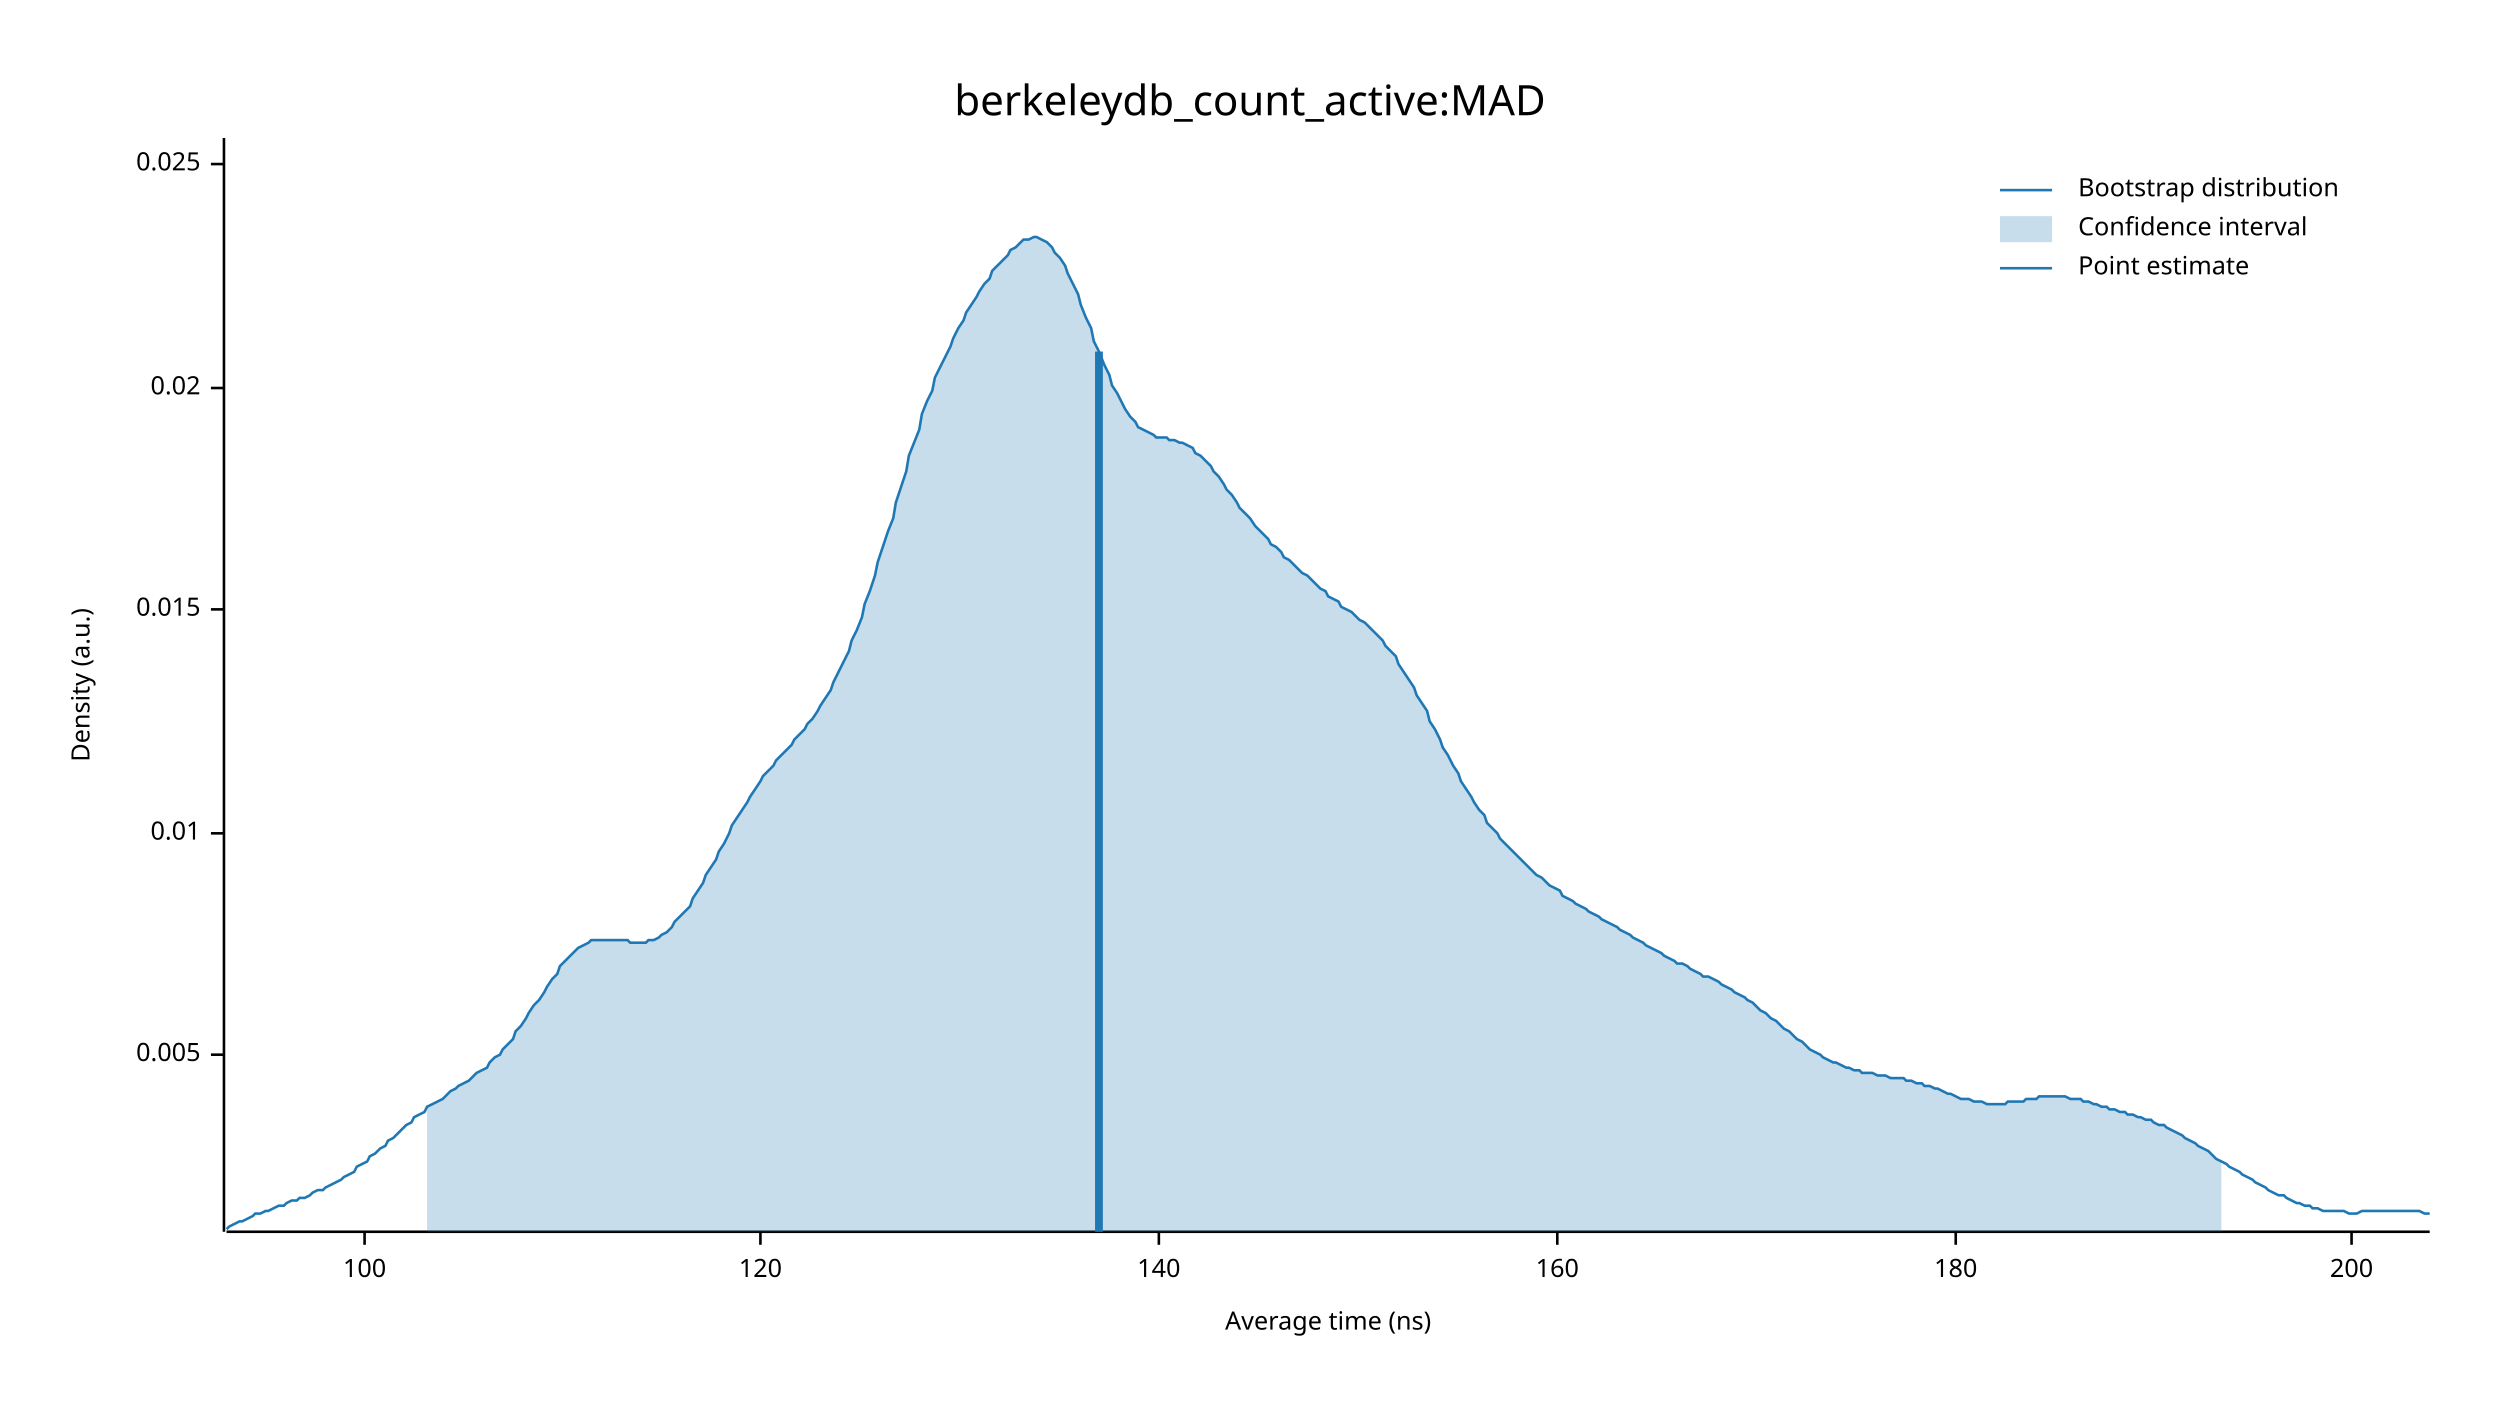
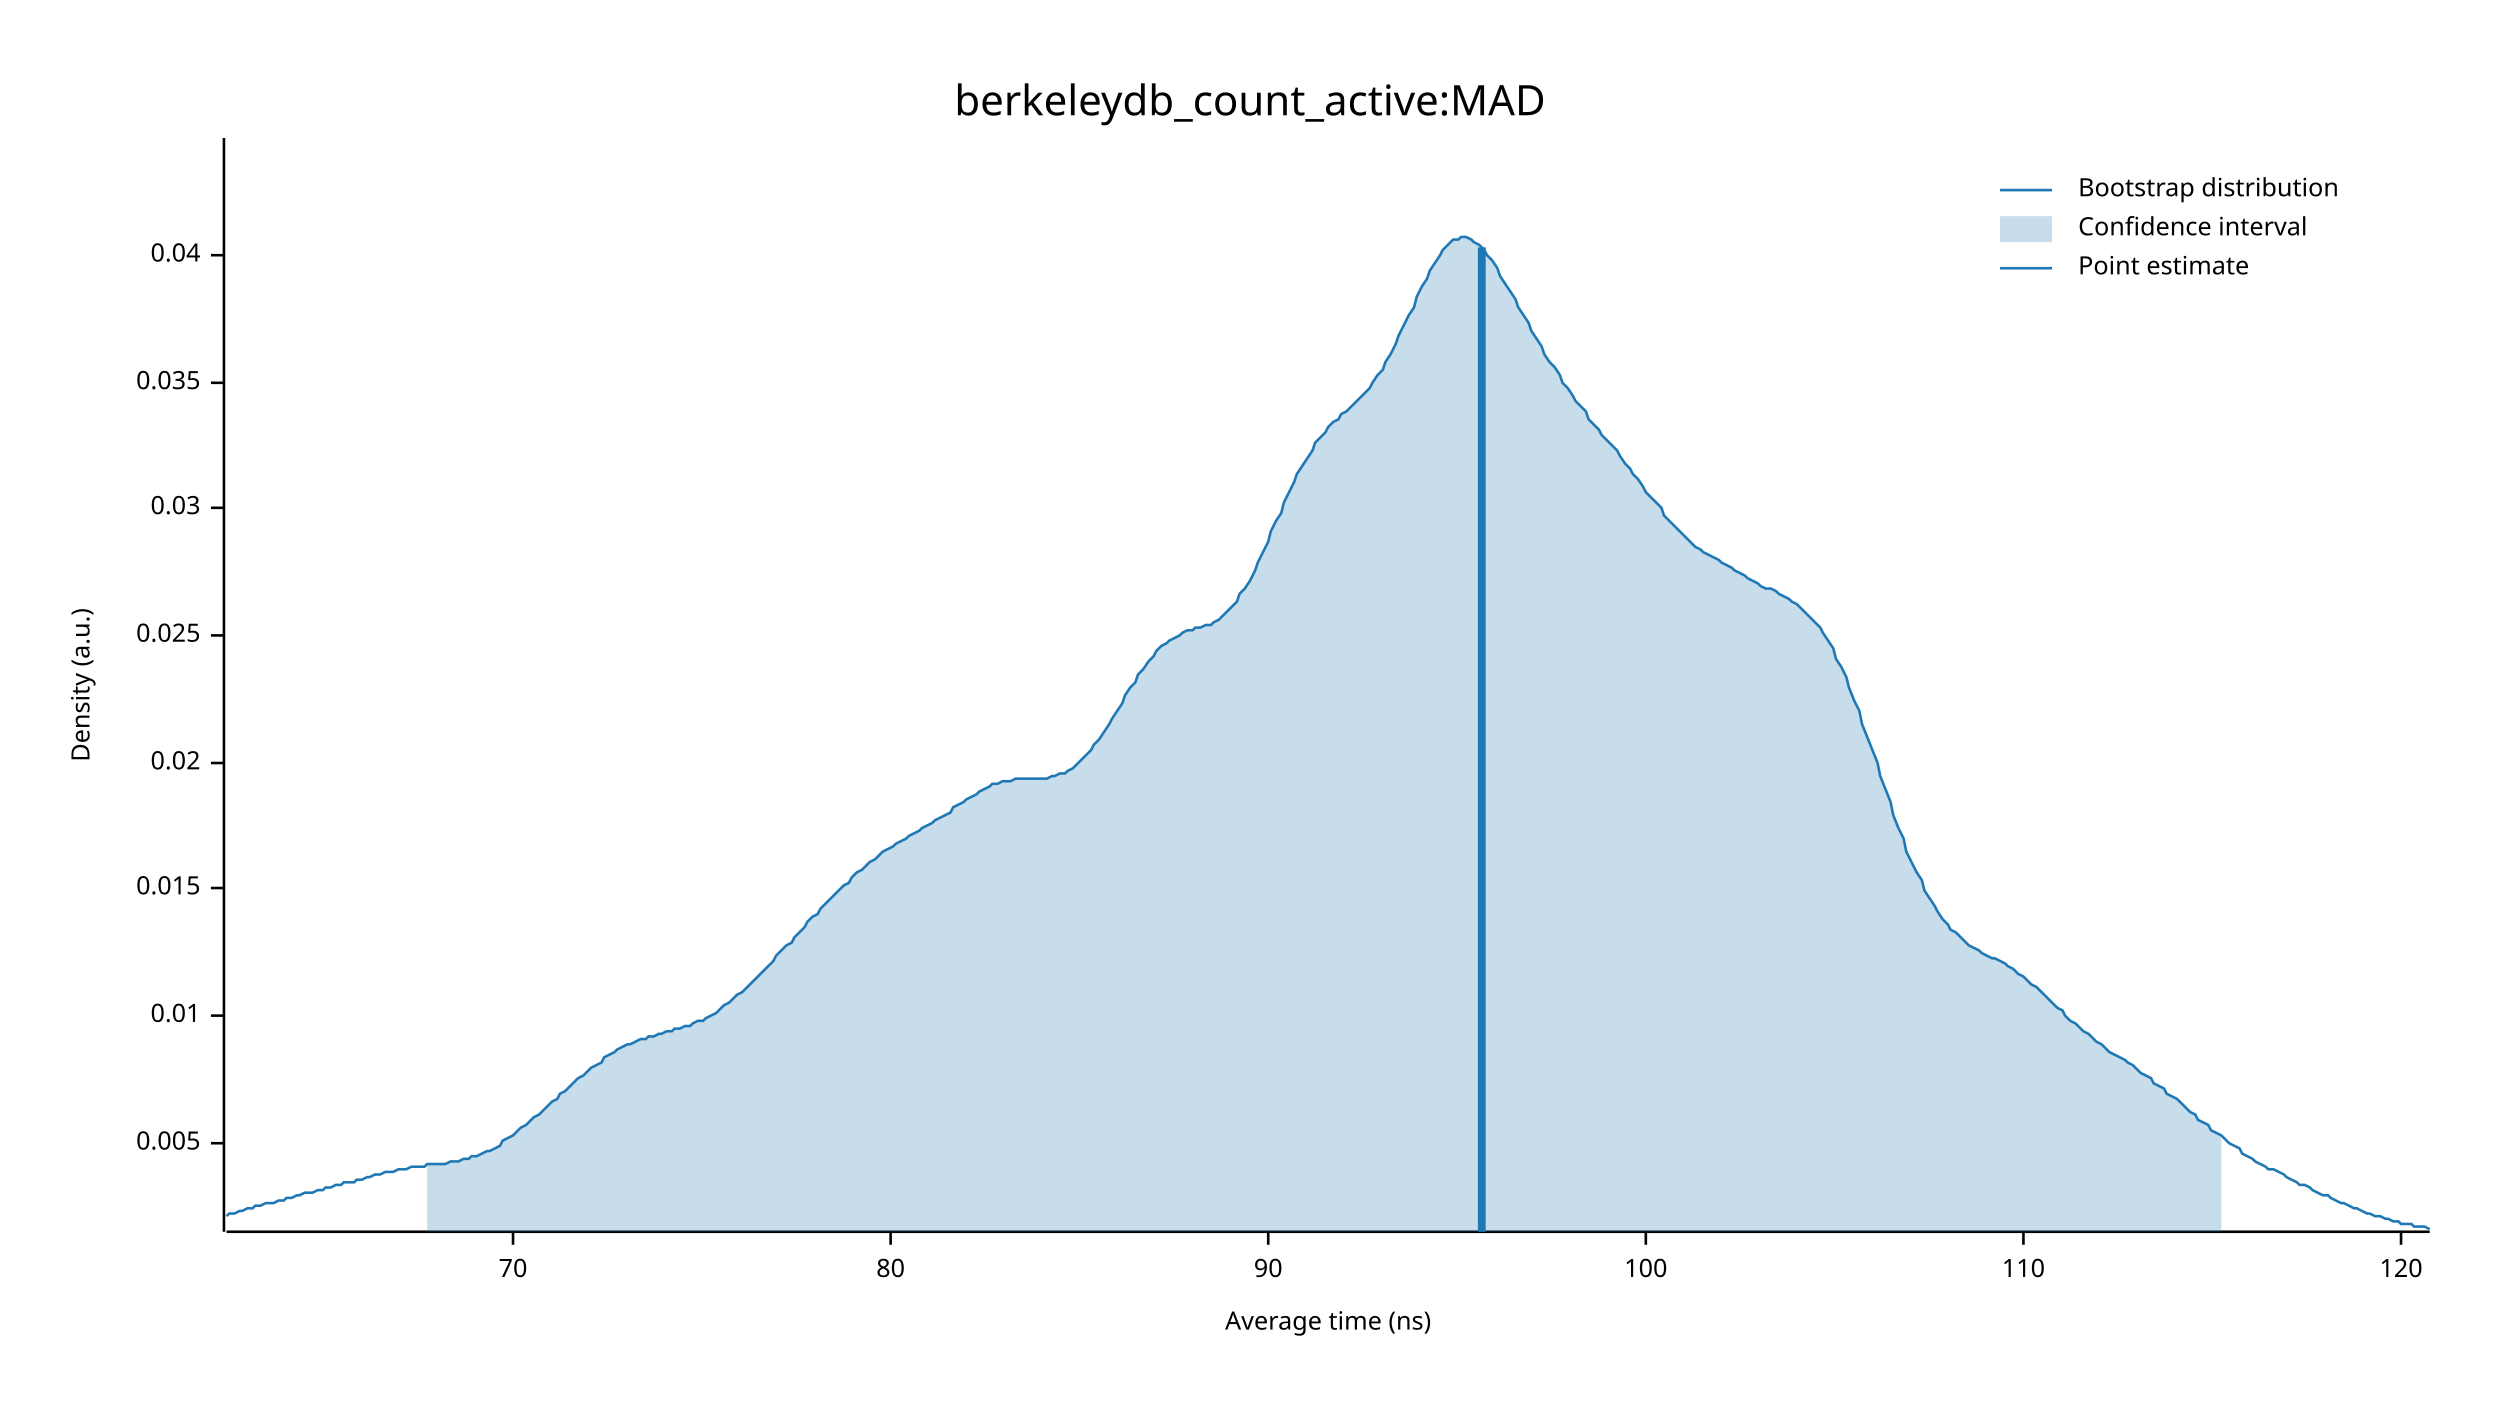
<svg xmlns="http://www.w3.org/2000/svg" width="960" height="540" viewBox="0 0 960 540">
  <text x="480" y="32" dy="0.76em" text-anchor="middle" font-family="sans-serif" font-size="16.129" opacity="1" fill="#000000">
berkeleydb_count_active:MAD
</text>
  <text x="27" y="263" dy="0.76em" text-anchor="middle" font-family="sans-serif" font-size="9.677" opacity="1" fill="#000000" transform="rotate(270, 27, 263)">
Density (a.u.)
</text>
  <text x="510" y="513" dy="-0.5ex" text-anchor="middle" font-family="sans-serif" font-size="9.677" opacity="1" fill="#000000">
Average time (ns)
</text>
  <polyline fill="none" opacity="1" stroke="#000000" stroke-width="1" points="86,53 86,473 " />
-   <text x="77" y="405" dy="0.5ex" text-anchor="end" font-family="sans-serif" font-size="9.677" opacity="1" fill="#000000">
+   <text x="77" y="439" dy="0.5ex" text-anchor="end" font-family="sans-serif" font-size="9.677" opacity="1" fill="#000000">
0.005
</text>
-   <polyline fill="none" opacity="1" stroke="#000000" stroke-width="1" points="81,405 86,405 " />
-   <text x="77" y="320" dy="0.5ex" text-anchor="end" font-family="sans-serif" font-size="9.677" opacity="1" fill="#000000">
+   <polyline fill="none" opacity="1" stroke="#000000" stroke-width="1" points="81,439 86,439 " />
+   <text x="77" y="390" dy="0.5ex" text-anchor="end" font-family="sans-serif" font-size="9.677" opacity="1" fill="#000000">
0.01
</text>
-   <polyline fill="none" opacity="1" stroke="#000000" stroke-width="1" points="81,320 86,320 " />
-   <text x="77" y="234" dy="0.5ex" text-anchor="end" font-family="sans-serif" font-size="9.677" opacity="1" fill="#000000">
+   <polyline fill="none" opacity="1" stroke="#000000" stroke-width="1" points="81,390 86,390 " />
+   <text x="77" y="341" dy="0.5ex" text-anchor="end" font-family="sans-serif" font-size="9.677" opacity="1" fill="#000000">
0.015
</text>
-   <polyline fill="none" opacity="1" stroke="#000000" stroke-width="1" points="81,234 86,234 " />
-   <text x="77" y="149" dy="0.5ex" text-anchor="end" font-family="sans-serif" font-size="9.677" opacity="1" fill="#000000">
+   <polyline fill="none" opacity="1" stroke="#000000" stroke-width="1" points="81,341 86,341 " />
+   <text x="77" y="293" dy="0.5ex" text-anchor="end" font-family="sans-serif" font-size="9.677" opacity="1" fill="#000000">
0.02
</text>
-   <polyline fill="none" opacity="1" stroke="#000000" stroke-width="1" points="81,149 86,149 " />
-   <text x="77" y="63" dy="0.5ex" text-anchor="end" font-family="sans-serif" font-size="9.677" opacity="1" fill="#000000">
+   <polyline fill="none" opacity="1" stroke="#000000" stroke-width="1" points="81,293 86,293 " />
+   <text x="77" y="244" dy="0.5ex" text-anchor="end" font-family="sans-serif" font-size="9.677" opacity="1" fill="#000000">
0.025
</text>
-   <polyline fill="none" opacity="1" stroke="#000000" stroke-width="1" points="81,63 86,63 " />
+   <polyline fill="none" opacity="1" stroke="#000000" stroke-width="1" points="81,244 86,244 " />
+   <text x="77" y="195" dy="0.5ex" text-anchor="end" font-family="sans-serif" font-size="9.677" opacity="1" fill="#000000">
+ 0.03
+ </text>
+   <polyline fill="none" opacity="1" stroke="#000000" stroke-width="1" points="81,195 86,195 " />
+   <text x="77" y="147" dy="0.5ex" text-anchor="end" font-family="sans-serif" font-size="9.677" opacity="1" fill="#000000">
+ 0.035
+ </text>
+   <polyline fill="none" opacity="1" stroke="#000000" stroke-width="1" points="81,147 86,147 " />
+   <text x="77" y="98" dy="0.5ex" text-anchor="end" font-family="sans-serif" font-size="9.677" opacity="1" fill="#000000">
+ 0.04
+ </text>
+   <polyline fill="none" opacity="1" stroke="#000000" stroke-width="1" points="81,98 86,98 " />
  <polyline fill="none" opacity="1" stroke="#000000" stroke-width="1" points="87,473 933,473 " />
-   <text x="140" y="483" dy="0.76em" text-anchor="middle" font-family="sans-serif" font-size="9.677" opacity="1" fill="#000000">
+   <text x="197" y="483" dy="0.76em" text-anchor="middle" font-family="sans-serif" font-size="9.677" opacity="1" fill="#000000">
+ 70
+ </text>
+   <polyline fill="none" opacity="1" stroke="#000000" stroke-width="1" points="197,473 197,478 " />
+   <text x="342" y="483" dy="0.76em" text-anchor="middle" font-family="sans-serif" font-size="9.677" opacity="1" fill="#000000">
+ 80
+ </text>
+   <polyline fill="none" opacity="1" stroke="#000000" stroke-width="1" points="342,473 342,478 " />
+   <text x="487" y="483" dy="0.76em" text-anchor="middle" font-family="sans-serif" font-size="9.677" opacity="1" fill="#000000">
+ 90
+ </text>
+   <polyline fill="none" opacity="1" stroke="#000000" stroke-width="1" points="487,473 487,478 " />
+   <text x="632" y="483" dy="0.76em" text-anchor="middle" font-family="sans-serif" font-size="9.677" opacity="1" fill="#000000">
100
</text>
-   <polyline fill="none" opacity="1" stroke="#000000" stroke-width="1" points="140,473 140,478 " />
-   <text x="292" y="483" dy="0.76em" text-anchor="middle" font-family="sans-serif" font-size="9.677" opacity="1" fill="#000000">
+   <polyline fill="none" opacity="1" stroke="#000000" stroke-width="1" points="632,473 632,478 " />
+   <text x="777" y="483" dy="0.76em" text-anchor="middle" font-family="sans-serif" font-size="9.677" opacity="1" fill="#000000">
+ 110
+ </text>
+   <polyline fill="none" opacity="1" stroke="#000000" stroke-width="1" points="777,473 777,478 " />
+   <text x="922" y="483" dy="0.76em" text-anchor="middle" font-family="sans-serif" font-size="9.677" opacity="1" fill="#000000">
120
</text>
-   <polyline fill="none" opacity="1" stroke="#000000" stroke-width="1" points="292,473 292,478 " />
-   <text x="445" y="483" dy="0.76em" text-anchor="middle" font-family="sans-serif" font-size="9.677" opacity="1" fill="#000000">
- 140
- </text>
-   <polyline fill="none" opacity="1" stroke="#000000" stroke-width="1" points="445,473 445,478 " />
-   <text x="598" y="483" dy="0.76em" text-anchor="middle" font-family="sans-serif" font-size="9.677" opacity="1" fill="#000000">
- 160
- </text>
-   <polyline fill="none" opacity="1" stroke="#000000" stroke-width="1" points="598,473 598,478 " />
-   <text x="751" y="483" dy="0.76em" text-anchor="middle" font-family="sans-serif" font-size="9.677" opacity="1" fill="#000000">
- 180
- </text>
-   <polyline fill="none" opacity="1" stroke="#000000" stroke-width="1" points="751,473 751,478 " />
-   <text x="903" y="483" dy="0.76em" text-anchor="middle" font-family="sans-serif" font-size="9.677" opacity="1" fill="#000000">
- 200
- </text>
-   <polyline fill="none" opacity="1" stroke="#000000" stroke-width="1" points="903,473 903,478 " />
-   <polyline fill="none" opacity="1" stroke="#1F78B4" stroke-width="1" points="87,472 88,471 90,470 92,469 93,469 95,468 97,467 98,466 100,466 102,465 103,465 105,464 107,463 109,463 110,462 112,461 114,461 115,460 117,460 119,459 120,458 122,457 124,457 125,456 127,455 129,454 131,453 132,452 134,451 136,450 137,448 139,447 141,446 142,444 144,443 146,441 148,440 149,438 151,437 153,435 154,434 156,432 158,431 159,429 161,428 163,427 164,425 166,424 168,423 170,422 171,421 173,419 175,418 176,417 178,416 180,415 181,414 183,412 185,411 187,410 188,408 190,406 192,405 193,403 195,401 197,399 198,396 200,394 202,391 203,389 205,386 207,384 209,381 210,379 212,376 214,374 215,371 217,369 219,367 220,366 222,364 224,363 226,362 227,361 229,361 231,361 232,361 234,361 236,361 237,361 239,361 241,361 242,362 244,362 246,362 248,362 249,361 251,361 253,360 254,359 256,358 258,356 259,354 261,352 263,350 265,348 266,345 268,342 270,339 271,336 273,333 275,330 276,327 278,324 280,320 281,317 283,314 285,311 287,308 288,306 290,303 292,300 293,298 295,296 297,294 298,292 300,290 302,288 304,286 305,284 307,282 309,280 310,278 312,276 314,273 315,271 317,268 319,265 320,262 322,258 324,254 326,250 327,246 329,242 331,237 332,232 334,227 336,221 337,216 339,210 341,204 343,199 344,193 346,187 348,181 349,175 351,170 353,165 354,159 356,154 358,150 359,145 361,141 363,137 365,133 366,130 368,126 370,123 371,120 373,117 375,114 376,112 378,109 380,107 381,104 383,102 385,100 387,98 388,96 390,95 392,93 393,92 395,92 397,91 398,91 400,92 402,93 404,95 405,97 407,99 409,102 410,105 412,109 414,113 415,117 417,122 419,126 420,131 422,135 424,140 426,144 427,148 429,151 431,155 432,157 434,160 436,162 437,164 439,165 441,166 443,167 444,168 446,168 448,168 449,169 451,169 453,170 454,170 456,171 458,172 459,174 461,175 463,177 465,179 466,181 468,183 470,186 471,188 473,190 475,193 476,195 478,197 480,199 482,202 483,203 485,205 487,207 488,209 490,210 492,212 493,214 495,215 497,217 498,218 500,220 502,221 504,223 505,224 507,226 509,227 510,229 512,230 514,231 515,233 517,234 519,235 521,237 522,238 524,239 526,241 527,242 529,244 531,246 532,248 534,250 536,252 537,255 539,258 541,261 543,264 544,267 546,270 548,273 549,277 551,280 553,284 554,287 556,290 558,294 560,297 561,300 563,303 565,306 566,308 568,311 570,313 571,316 573,318 575,320 576,322 578,324 580,326 582,328 583,329 585,331 587,333 588,334 590,336 592,337 593,338 595,340 597,341 599,342 600,344 602,345 604,346 605,347 607,348 609,349 610,350 612,351 614,352 615,353 617,354 619,355 621,356 622,357 624,358 626,359 627,360 629,361 631,362 632,363 634,364 636,365 638,366 639,367 641,368 643,369 644,370 646,370 648,371 649,372 651,373 653,374 654,375 656,375 658,376 660,377 661,378 663,379 665,380 666,381 668,382 670,383 671,384 673,385 675,387 676,388 678,389 680,391 682,392 683,393 685,395 687,396 688,397 690,399 692,400 693,401 695,403 697,404 699,405 700,406 702,407 704,408 705,408 707,409 709,410 710,410 712,411 714,411 715,412 717,412 719,412 721,413 722,413 724,413 726,414 727,414 729,414 731,414 732,415 734,415 736,416 738,416 739,417 741,417 743,418 744,418 746,419 748,420 749,420 751,421 753,422 754,422 756,422 758,423 760,423 761,423 763,424 765,424 766,424 768,424 770,424 771,423 773,423 775,423 777,423 778,422 780,422 782,422 783,421 785,421 787,421 788,421 790,421 792,421 793,421 795,422 797,422 799,422 800,423 802,423 804,424 805,424 807,425 809,425 810,426 812,426 814,427 816,427 817,428 819,428 821,429 822,429 824,430 826,430 827,431 829,432 831,432 832,433 834,434 836,435 838,436 839,437 841,438 843,439 844,440 846,441 848,442 849,443 851,445 853,446 855,447 856,448 858,449 860,450 861,451 863,452 865,453 866,454 868,455 870,456 871,457 873,458 875,459 877,459 878,460 880,461 882,462 883,462 885,463 887,463 888,464 890,464 892,465 894,465 895,465 897,465 899,465 900,465 902,466 904,466 905,466 907,465 909,465 910,465 912,465 914,465 916,465 917,465 919,465 921,465 922,465 924,465 926,465 927,465 929,465 931,466 933,466 " />
-   <polygon opacity="0.25" fill="#1F78B4" points="164,425 166,424 168,423 170,422 171,421 173,419 175,418 176,417 178,416 180,415 181,414 183,412 185,411 187,410 188,408 190,406 192,405 193,403 195,401 197,399 198,396 200,394 202,391 203,389 205,386 207,384 209,381 210,379 212,376 214,374 215,371 217,369 219,367 220,366 222,364 224,363 226,362 227,361 229,361 231,361 232,361 234,361 236,361 237,361 239,361 241,361 242,362 244,362 246,362 248,362 249,361 251,361 253,360 254,359 256,358 258,356 259,354 261,352 263,350 265,348 266,345 268,342 270,339 271,336 273,333 275,330 276,327 278,324 280,320 281,317 283,314 285,311 287,308 288,306 290,303 292,300 293,298 295,296 297,294 298,292 300,290 302,288 304,286 305,284 307,282 309,280 310,278 312,276 314,273 315,271 317,268 319,265 320,262 322,258 324,254 326,250 327,246 329,242 331,237 332,232 334,227 336,221 337,216 339,210 341,204 343,199 344,193 346,187 348,181 349,175 351,170 353,165 354,159 356,154 358,150 359,145 361,141 363,137 365,133 366,130 368,126 370,123 371,120 373,117 375,114 376,112 378,109 380,107 381,104 383,102 385,100 387,98 388,96 390,95 392,93 393,92 395,92 397,91 398,91 400,92 402,93 404,95 405,97 407,99 409,102 410,105 412,109 414,113 415,117 417,122 419,126 420,131 422,135 424,140 426,144 427,148 429,151 431,155 432,157 434,160 436,162 437,164 439,165 441,166 443,167 444,168 446,168 448,168 449,169 451,169 453,170 454,170 456,171 458,172 459,174 461,175 463,177 465,179 466,181 468,183 470,186 471,188 473,190 475,193 476,195 478,197 480,199 482,202 483,203 485,205 487,207 488,209 490,210 492,212 493,214 495,215 497,217 498,218 500,220 502,221 504,223 505,224 507,226 509,227 510,229 512,230 514,231 515,233 517,234 519,235 521,237 522,238 524,239 526,241 527,242 529,244 531,246 532,248 534,250 536,252 537,255 539,258 541,261 543,264 544,267 546,270 548,273 549,277 551,280 553,284 554,287 556,290 558,294 560,297 561,300 563,303 565,306 566,308 568,311 570,313 571,316 573,318 575,320 576,322 578,324 580,326 582,328 583,329 585,331 587,333 588,334 590,336 592,337 593,338 595,340 597,341 599,342 600,344 602,345 604,346 605,347 607,348 609,349 610,350 612,351 614,352 615,353 617,354 619,355 621,356 622,357 624,358 626,359 627,360 629,361 631,362 632,363 634,364 636,365 638,366 639,367 641,368 643,369 644,370 646,370 648,371 649,372 651,373 653,374 654,375 656,375 658,376 660,377 661,378 663,379 665,380 666,381 668,382 670,383 671,384 673,385 675,387 676,388 678,389 680,391 682,392 683,393 685,395 687,396 688,397 690,399 692,400 693,401 695,403 697,404 699,405 700,406 702,407 704,408 705,408 707,409 709,410 710,410 712,411 714,411 715,412 717,412 719,412 721,413 722,413 724,413 726,414 727,414 729,414 731,414 732,415 734,415 736,416 738,416 739,417 741,417 743,418 744,418 746,419 748,420 749,420 751,421 753,422 754,422 756,422 758,423 760,423 761,423 763,424 765,424 766,424 768,424 770,424 771,423 773,423 775,423 777,423 778,422 780,422 782,422 783,421 785,421 787,421 788,421 790,421 792,421 793,421 795,422 797,422 799,422 800,423 802,423 804,424 805,424 807,425 809,425 810,426 812,426 814,427 816,427 817,428 819,428 821,429 822,429 824,430 826,430 827,431 829,432 831,432 832,433 834,434 836,435 838,436 839,437 841,438 843,439 844,440 846,441 848,442 849,443 851,445 853,446 853,473 164,473 " />
-   <polyline fill="none" opacity="1" stroke="#1F78B4" stroke-width="3" points="422,473 422,135 " />
+   <polyline fill="none" opacity="1" stroke="#000000" stroke-width="1" points="922,473 922,478 " />
+   <polyline fill="none" opacity="1" stroke="#1F78B4" stroke-width="1" points="87,467 88,466 90,466 92,465 93,465 95,464 97,464 98,463 100,463 102,462 103,462 105,462 107,461 109,461 110,460 112,460 114,459 115,459 117,458 119,458 120,458 122,457 124,457 125,456 127,456 129,455 131,455 132,454 134,454 136,454 137,453 139,453 141,452 142,452 144,451 146,451 148,450 149,450 151,450 153,449 154,449 156,449 158,448 159,448 161,448 163,448 164,447 166,447 168,447 170,447 171,447 173,446 175,446 176,446 178,445 180,445 181,444 183,444 185,443 187,442 188,442 190,441 192,440 193,438 195,437 197,436 198,435 200,433 202,432 203,431 205,429 207,428 209,426 210,425 212,423 214,422 215,420 217,419 219,417 220,416 222,414 224,413 226,411 227,410 229,409 231,408 232,406 234,405 236,404 237,403 239,402 241,401 242,401 244,400 246,399 248,399 249,398 251,398 253,397 254,397 256,396 258,396 259,395 261,395 263,394 265,394 266,393 268,392 270,392 271,391 273,390 275,389 276,388 278,386 280,385 281,384 283,382 285,381 287,379 288,378 290,376 292,374 293,373 295,371 297,369 298,367 300,365 302,363 304,362 305,360 307,358 309,356 310,354 312,352 314,351 315,349 317,347 319,345 320,344 322,342 324,340 326,339 327,337 329,335 331,334 332,333 334,331 336,330 337,329 339,327 341,326 343,325 344,324 346,323 348,322 349,321 351,320 353,319 354,318 356,317 358,316 359,315 361,314 363,313 365,312 366,310 368,309 370,308 371,307 373,306 375,305 376,304 378,303 380,302 381,301 383,301 385,300 387,300 388,300 390,299 392,299 393,299 395,299 397,299 398,299 400,299 402,299 404,298 405,298 407,297 409,297 410,296 412,295 414,293 415,292 417,290 419,288 420,286 422,284 424,281 426,278 427,276 429,273 431,270 432,267 434,264 436,262 437,259 439,257 441,254 443,252 444,250 446,248 448,247 449,246 451,245 453,244 454,243 456,242 458,242 459,241 461,241 463,240 465,240 466,239 468,238 470,236 471,235 473,233 475,231 476,228 478,226 480,223 482,219 483,216 485,212 487,208 488,204 490,200 492,197 493,193 495,189 497,185 498,182 500,179 502,176 504,173 505,170 507,168 509,166 510,164 512,162 514,161 515,159 517,158 519,156 521,154 522,153 524,151 526,149 527,147 529,144 531,142 532,139 534,136 536,132 537,129 539,125 541,121 543,118 544,114 546,110 548,107 549,104 551,101 553,98 554,96 556,94 558,92 560,92 561,91 563,91 565,92 566,93 568,94 570,96 571,98 573,100 575,103 576,106 578,109 580,112 582,115 583,118 585,121 587,124 588,127 590,130 592,133 593,136 595,139 597,141 599,144 600,147 602,149 604,152 605,154 607,156 609,158 610,161 612,163 614,165 615,167 617,169 619,171 621,173 622,175 624,178 626,180 627,182 629,184 631,187 632,189 634,191 636,193 638,195 639,198 641,200 643,202 644,203 646,205 648,207 649,208 651,210 653,211 654,212 656,213 658,214 660,215 661,216 663,217 665,218 666,219 668,220 670,221 671,222 673,223 675,224 676,225 678,226 680,226 682,227 683,228 685,229 687,230 688,231 690,232 692,234 693,235 695,237 697,239 699,241 700,243 702,246 704,249 705,253 707,256 709,260 710,264 712,269 714,273 715,278 717,283 719,288 721,293 722,298 724,303 726,308 727,313 729,318 731,322 732,327 734,331 736,335 738,338 739,342 741,345 743,348 744,350 746,353 748,355 749,357 751,358 753,360 754,361 756,363 758,364 760,365 761,366 763,367 765,368 766,368 768,369 770,370 771,371 773,372 775,374 777,375 778,376 780,378 782,379 783,380 785,382 787,384 788,385 790,387 792,388 793,390 795,392 797,393 799,395 800,396 802,397 804,399 805,400 807,401 809,403 810,404 812,405 814,406 816,407 817,408 819,409 821,411 822,412 824,413 826,414 827,416 829,417 831,418 832,420 834,421 836,422 838,424 839,425 841,427 843,428 844,430 846,431 848,432 849,434 851,435 853,436 855,438 856,439 858,440 860,441 861,443 863,444 865,445 866,446 868,447 870,448 871,449 873,449 875,450 877,451 878,452 880,453 882,454 883,455 885,455 887,456 888,457 890,458 892,459 894,459 895,460 897,461 899,462 900,462 902,463 904,464 905,464 907,465 909,466 910,466 912,467 914,467 916,468 917,468 919,469 921,469 922,470 924,470 926,470 927,471 929,471 931,471 933,472 " />
+   <polygon opacity="0.25" fill="#1F78B4" points="164,447 166,447 168,447 170,447 171,447 173,446 175,446 176,446 178,445 180,445 181,444 183,444 185,443 187,442 188,442 190,441 192,440 193,438 195,437 197,436 198,435 200,433 202,432 203,431 205,429 207,428 209,426 210,425 212,423 214,422 215,420 217,419 219,417 220,416 222,414 224,413 226,411 227,410 229,409 231,408 232,406 234,405 236,404 237,403 239,402 241,401 242,401 244,400 246,399 248,399 249,398 251,398 253,397 254,397 256,396 258,396 259,395 261,395 263,394 265,394 266,393 268,392 270,392 271,391 273,390 275,389 276,388 278,386 280,385 281,384 283,382 285,381 287,379 288,378 290,376 292,374 293,373 295,371 297,369 298,367 300,365 302,363 304,362 305,360 307,358 309,356 310,354 312,352 314,351 315,349 317,347 319,345 320,344 322,342 324,340 326,339 327,337 329,335 331,334 332,333 334,331 336,330 337,329 339,327 341,326 343,325 344,324 346,323 348,322 349,321 351,320 353,319 354,318 356,317 358,316 359,315 361,314 363,313 365,312 366,310 368,309 370,308 371,307 373,306 375,305 376,304 378,303 380,302 381,301 383,301 385,300 387,300 388,300 390,299 392,299 393,299 395,299 397,299 398,299 400,299 402,299 404,298 405,298 407,297 409,297 410,296 412,295 414,293 415,292 417,290 419,288 420,286 422,284 424,281 426,278 427,276 429,273 431,270 432,267 434,264 436,262 437,259 439,257 441,254 443,252 444,250 446,248 448,247 449,246 451,245 453,244 454,243 456,242 458,242 459,241 461,241 463,240 465,240 466,239 468,238 470,236 471,235 473,233 475,231 476,228 478,226 480,223 482,219 483,216 485,212 487,208 488,204 490,200 492,197 493,193 495,189 497,185 498,182 500,179 502,176 504,173 505,170 507,168 509,166 510,164 512,162 514,161 515,159 517,158 519,156 521,154 522,153 524,151 526,149 527,147 529,144 531,142 532,139 534,136 536,132 537,129 539,125 541,121 543,118 544,114 546,110 548,107 549,104 551,101 553,98 554,96 556,94 558,92 560,92 561,91 563,91 565,92 566,93 568,94 570,96 571,98 573,100 575,103 576,106 578,109 580,112 582,115 583,118 585,121 587,124 588,127 590,130 592,133 593,136 595,139 597,141 599,144 600,147 602,149 604,152 605,154 607,156 609,158 610,161 612,163 614,165 615,167 617,169 619,171 621,173 622,175 624,178 626,180 627,182 629,184 631,187 632,189 634,191 636,193 638,195 639,198 641,200 643,202 644,203 646,205 648,207 649,208 651,210 653,211 654,212 656,213 658,214 660,215 661,216 663,217 665,218 666,219 668,220 670,221 671,222 673,223 675,224 676,225 678,226 680,226 682,227 683,228 685,229 687,230 688,231 690,232 692,234 693,235 695,237 697,239 699,241 700,243 702,246 704,249 705,253 707,256 709,260 710,264 712,269 714,273 715,278 717,283 719,288 721,293 722,298 724,303 726,308 727,313 729,318 731,322 732,327 734,331 736,335 738,338 739,342 741,345 743,348 744,350 746,353 748,355 749,357 751,358 753,360 754,361 756,363 758,364 760,365 761,366 763,367 765,368 766,368 768,369 770,370 771,371 773,372 775,374 777,375 778,376 780,378 782,379 783,380 785,382 787,384 788,385 790,387 792,388 793,390 795,392 797,393 799,395 800,396 802,397 804,399 805,400 807,401 809,403 810,404 812,405 814,406 816,407 817,408 819,409 821,411 822,412 824,413 826,414 827,416 829,417 831,418 832,420 834,421 836,422 838,424 839,425 841,427 843,428 844,430 846,431 848,432 849,434 851,435 853,436 853,473 164,473 " />
+   <polyline fill="none" opacity="1" stroke="#1F78B4" stroke-width="3" points="569,473 569,95 " />
  <text x="798" y="68" dy="0.76em" text-anchor="start" font-family="sans-serif" font-size="9.677" opacity="1" fill="#000000">
Bootstrap distribution
</text>
  <text x="798" y="83" dy="0.76em" text-anchor="start" font-family="sans-serif" font-size="9.677" opacity="1" fill="#000000">
Confidence interval
</text>
  <text x="798" y="98" dy="0.76em" text-anchor="start" font-family="sans-serif" font-size="9.677" opacity="1" fill="#000000">
Point estimate
</text>
  <polyline fill="none" opacity="1" stroke="#1F78B4" stroke-width="1" points="768,73 788,73 " />
  <rect x="768" y="83" width="20" height="10" opacity="0.25" fill="#1F78B4" stroke="none" />
  <polyline fill="none" opacity="1" stroke="#1F78B4" stroke-width="1" points="768,103 788,103 " />
</svg>
